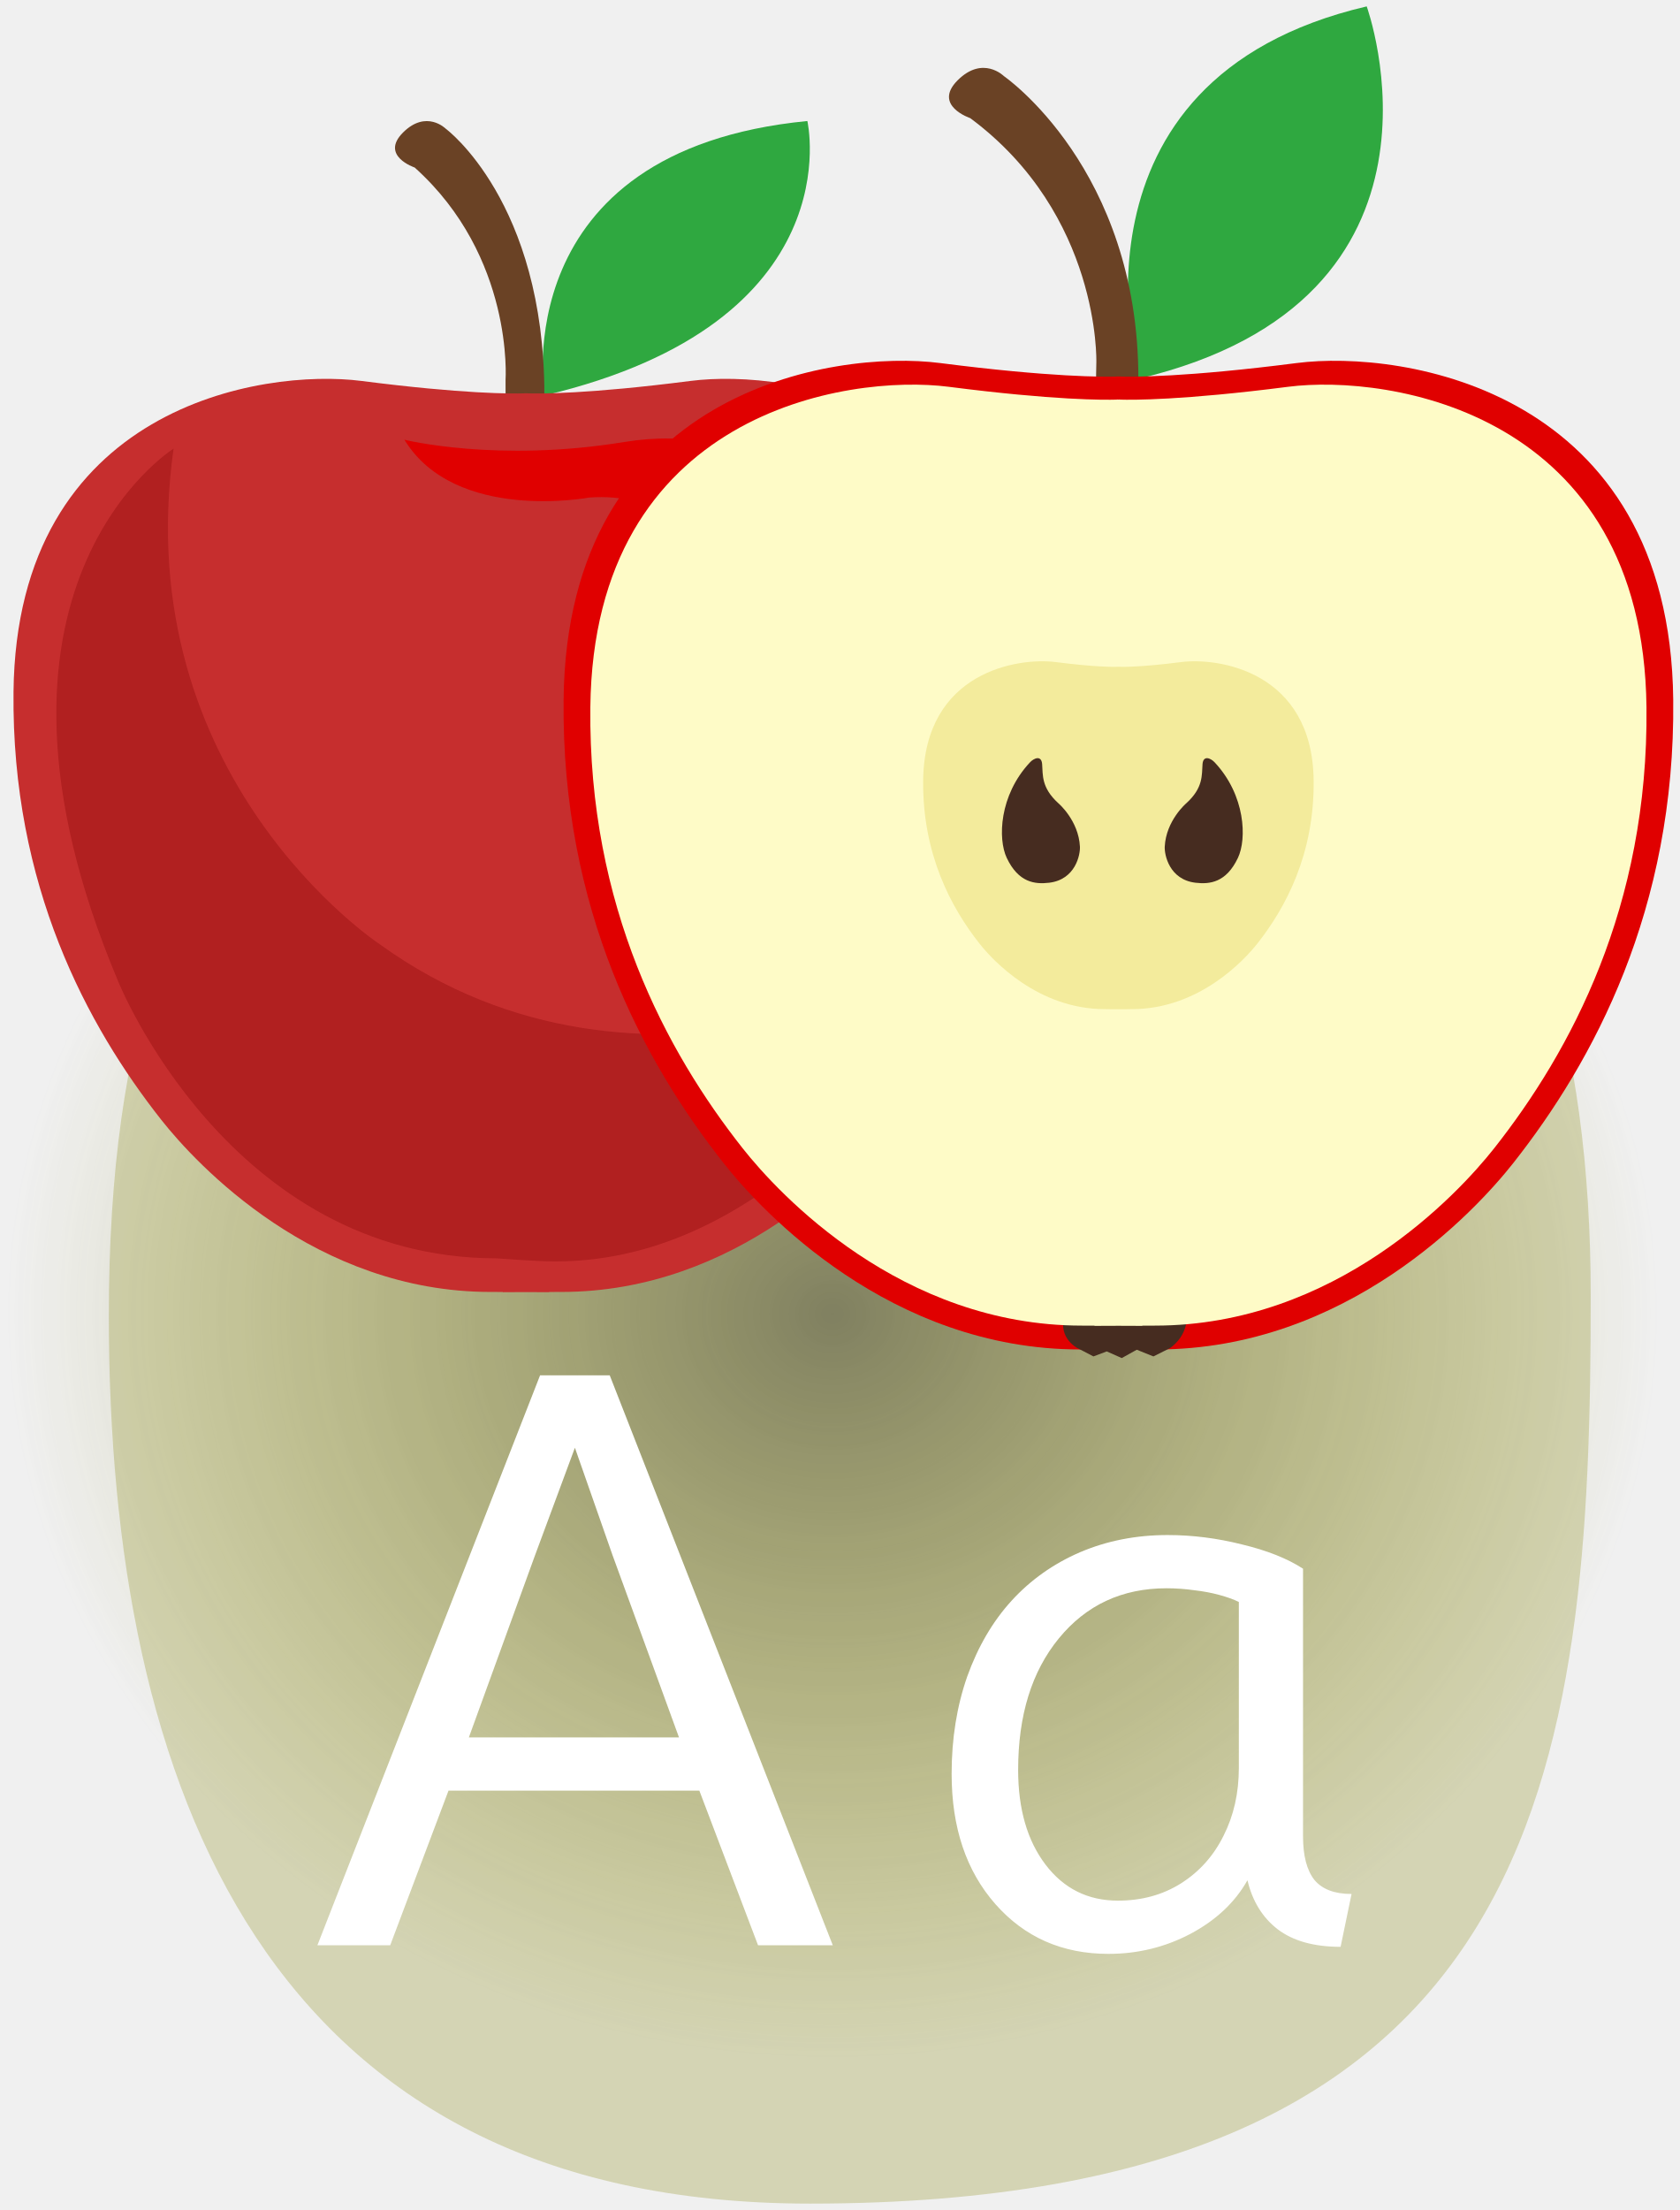
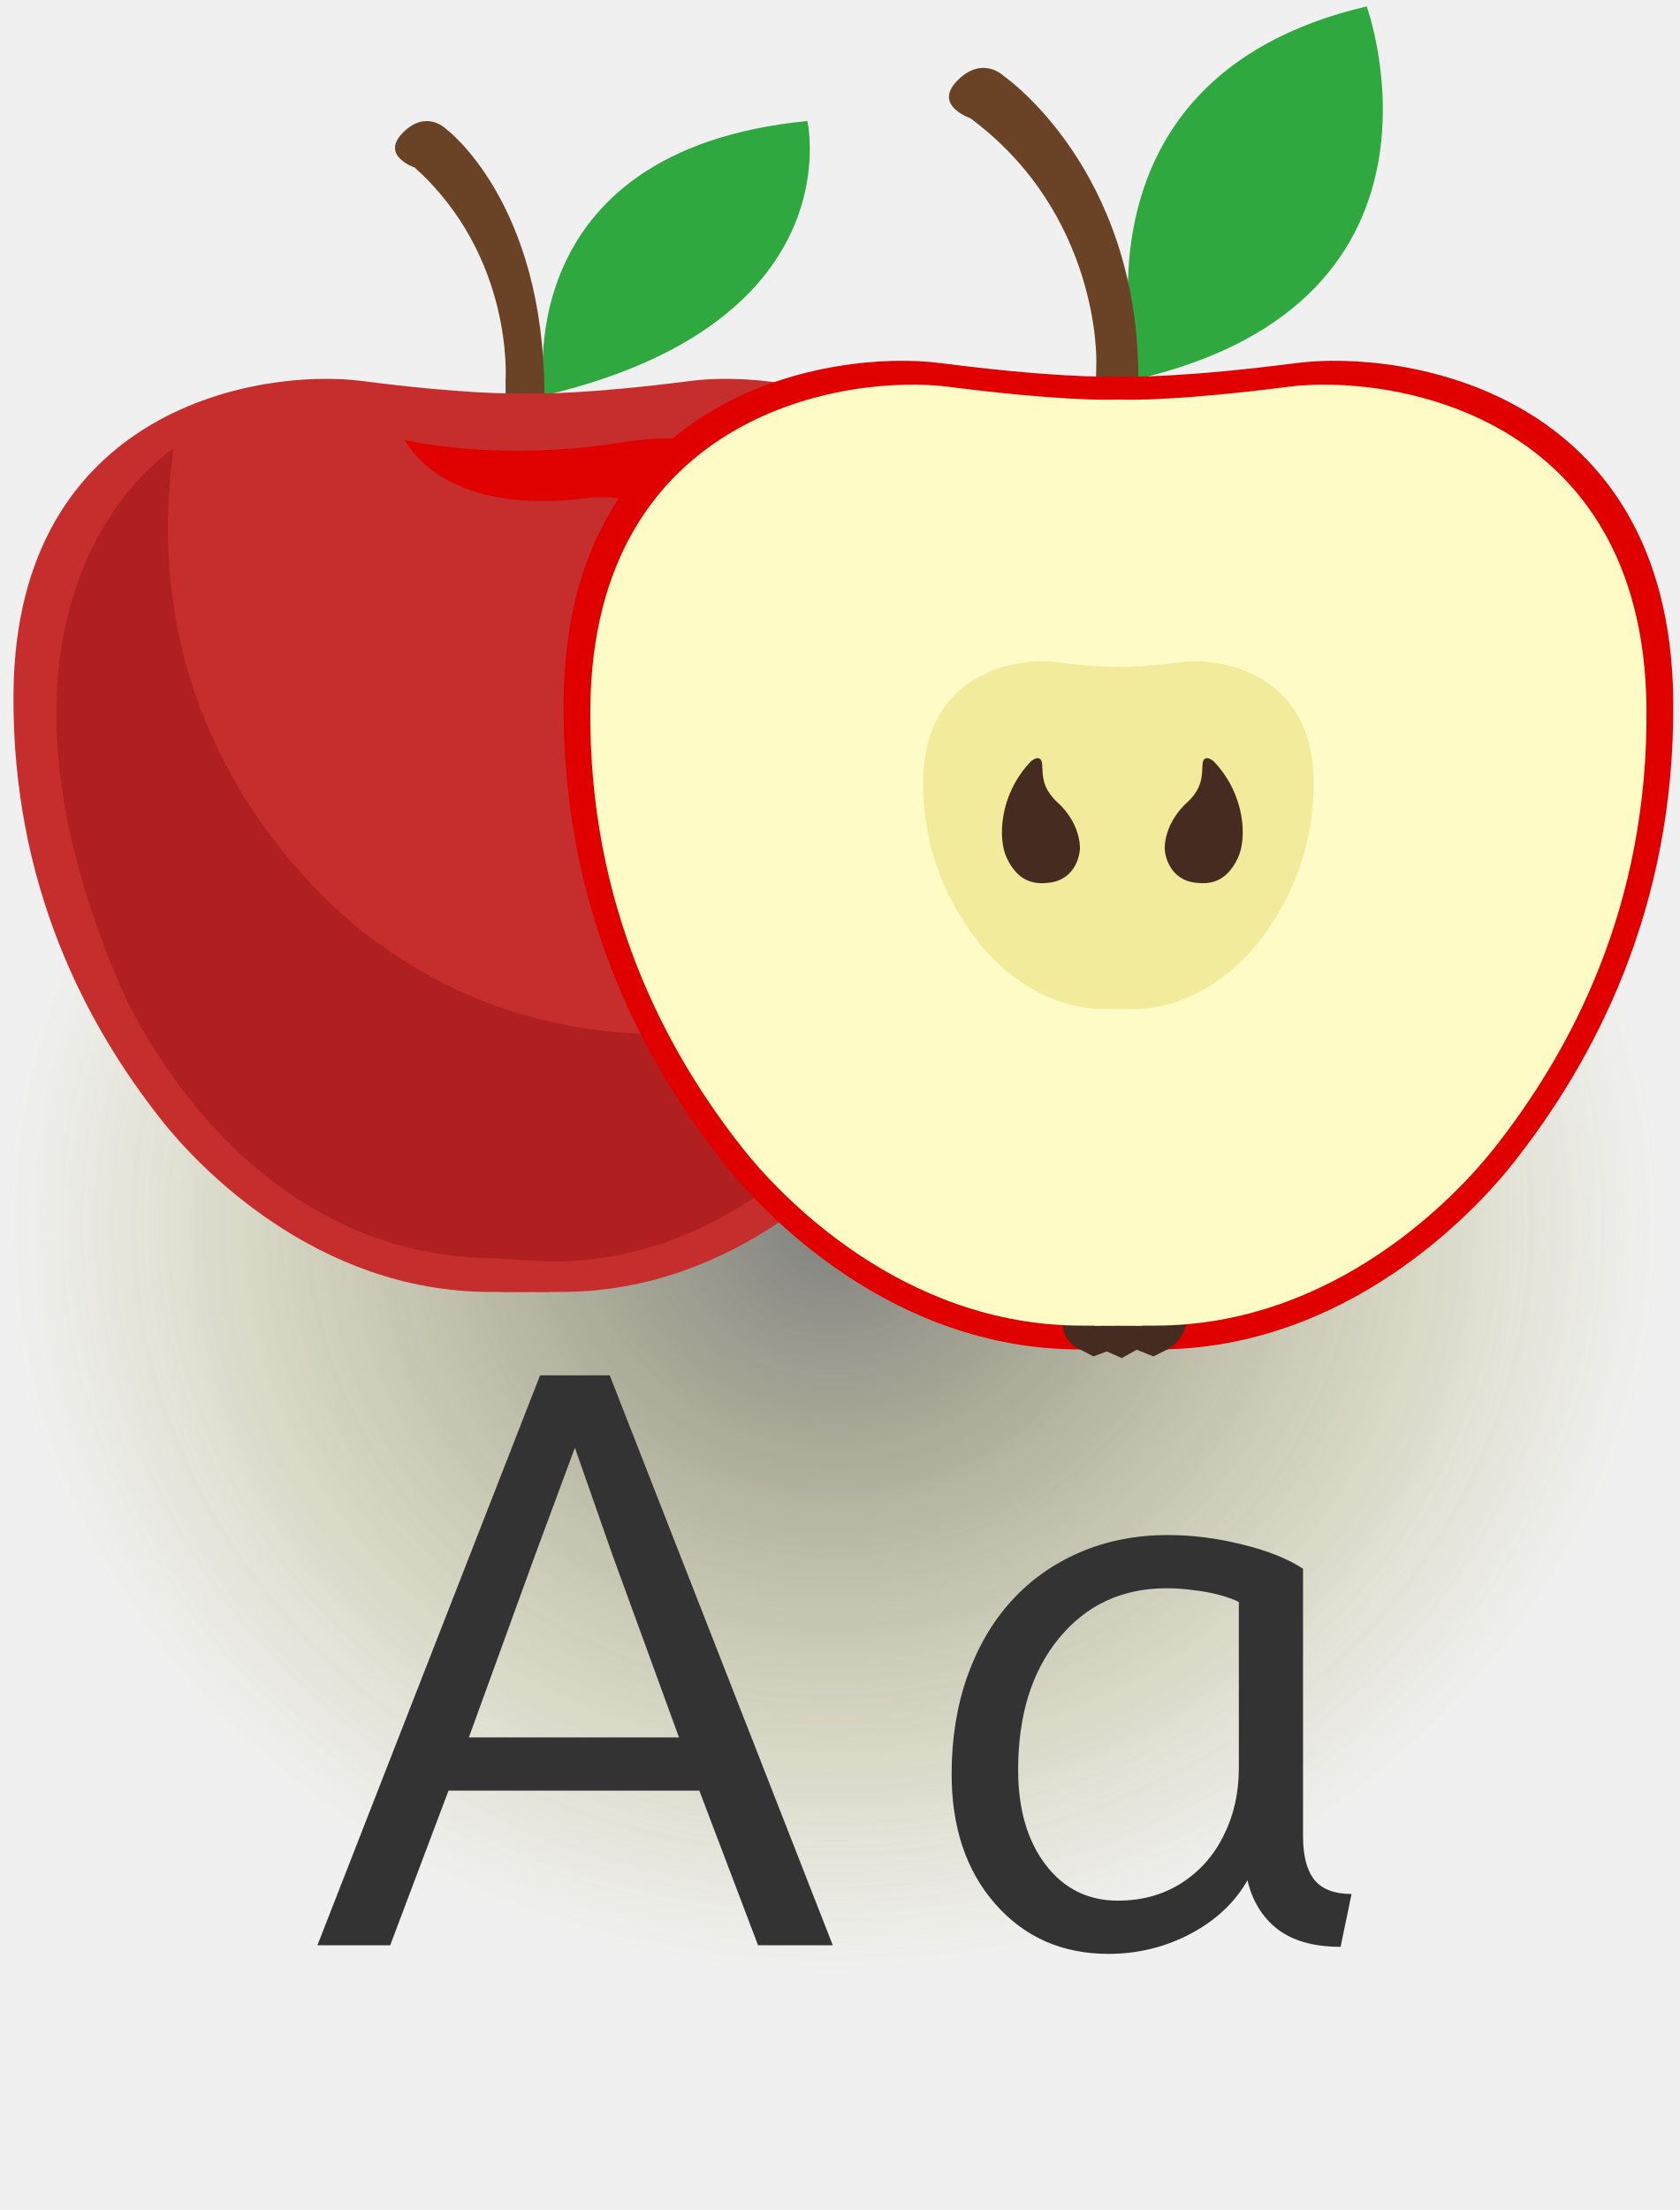
<svg xmlns="http://www.w3.org/2000/svg" xmlns:xlink="http://www.w3.org/1999/xlink" version="1.1" width="262.989" height="345.924" viewBox="0 0 262.989 345.924" id="svg2985" style="overflow:visible">
  <defs id="defs3078">
    <linearGradient id="linearGradient4301">
      <stop style="stop-color:#404040;stop-opacity:1;" offset="0" id="stop4303" />
      <stop style="stop-color:#808000;stop-opacity:0;" offset="1" id="stop4305" />
    </linearGradient>
    <linearGradient id="linearGradient4088">
      <stop style="stop-color:#000000;stop-opacity:1;" offset="0" id="stop4090" />
      <stop style="stop-color:#c8cc95;stop-opacity:0;" offset="1" id="stop4092" />
    </linearGradient>
    <linearGradient id="linearGradient3910">
      <stop style="stop-color:#d1f5bc;stop-opacity:1;" offset="0" id="stop3912" />
      <stop style="stop-color:#9ce970;stop-opacity:0;" offset="1" id="stop3915" />
    </linearGradient>
    <linearGradient id="linearGradient3878">
      <stop style="stop-color:#6e8f5b;stop-opacity:1;" offset="0" id="stop3880" />
      <stop style="stop-color:#ebebeb;stop-opacity:0;" offset="1" id="stop3882" />
    </linearGradient>
    <linearGradient id="linearGradient4407">
      <stop style="stop-color:#5a932e;stop-opacity:1;" offset="0" id="stop4409" />
      <stop style="stop-color:#008000;stop-opacity:0;" offset="1" id="stop4411" />
    </linearGradient>
    <linearGradient id="linearGradient3920">
      <stop id="stop3922" style="stop-color:#f76605;stop-opacity:1" offset="0" />
      <stop id="stop3924" style="stop-color:#f76605;stop-opacity:0" offset="1" />
    </linearGradient>
    <linearGradient id="linearGradient3912">
      <stop id="stop3914" style="stop-color:#f76605;stop-opacity:1" offset="0" />
      <stop id="stop3916" style="stop-color:#f76605;stop-opacity:0" offset="1" />
    </linearGradient>
    <linearGradient x1="266.478" y1="211.68" x2="229.985" y2="1" id="linearGradient3926" xlink:href="#linearGradient3920" gradientUnits="userSpaceOnUse" />
    <linearGradient x1="181.082" y1="130.101" x2="215.935" y2="39.45" id="linearGradient3928" xlink:href="#linearGradient3912" gradientUnits="userSpaceOnUse" gradientTransform="matrix(1,0,0,0.8609317,-54.55841,-74.85106)" />
    <radialGradient xlink:href="#linearGradient4088" id="radialGradient4094" cx="78.698" cy="50.058" fx="78.698" fy="50.058" r="99.455" gradientTransform="matrix(1,0,0,0.2369623,0,38.19639)" gradientUnits="userSpaceOnUse" />
    <radialGradient xlink:href="#linearGradient4088-8" id="radialGradient4104-4" cx="78.698" cy="50.058" fx="78.698" fy="50.058" r="99.455" gradientTransform="matrix(1,0,0,0.2369623,0,38.19639)" gradientUnits="userSpaceOnUse" />
    <linearGradient id="linearGradient4088-8">
      <stop style="stop-color:#000000;stop-opacity:1;" offset="0" id="stop4090-2" />
      <stop style="stop-color:#000000;stop-opacity:0;" offset="1" id="stop4092-2" />
    </linearGradient>
    <radialGradient xlink:href="#linearGradient4088-8" id="radialGradient4106-5" gradientUnits="userSpaceOnUse" gradientTransform="matrix(1,0,0,0.2369623,0,38.19639)" cx="78.698" cy="50.058" fx="78.698" fy="50.058" r="99.455" />
    <radialGradient xlink:href="#linearGradient4088" id="radialGradient4162" cx="78.698" cy="50.058" fx="78.698" fy="50.058" r="99.455" gradientTransform="matrix(1,0,0,0.2369623,0,38.19639)" gradientUnits="userSpaceOnUse" spreadMethod="pad" />
    <radialGradient xlink:href="#linearGradient4088" id="radialGradient4164" gradientUnits="userSpaceOnUse" gradientTransform="matrix(0.615615,-0.00320847,1.5412167e-4,0.1356629,37.45477,51.19507)" spreadMethod="pad" cx="100.392" cy="142.538" fx="100.392" fy="142.538" r="99.455" />
    <radialGradient xlink:href="#linearGradient4088-4" id="radialGradient4162-1" cx="78.698" cy="50.058" fx="78.698" fy="50.058" r="99.455" gradientTransform="matrix(1,0,0,0.2369623,0,38.19639)" gradientUnits="userSpaceOnUse" spreadMethod="pad" />
    <linearGradient id="linearGradient4088-4">
      <stop style="stop-color:#000000;stop-opacity:1;" offset="0" id="stop4090-1" />
      <stop style="stop-color:#c8cc95;stop-opacity:0;" offset="1" id="stop4092-8" />
    </linearGradient>
    <radialGradient xlink:href="#linearGradient4088-4" id="radialGradient4164-9" gradientUnits="userSpaceOnUse" gradientTransform="matrix(0.615615,-0.00320847,1.5412167e-4,0.1356629,37.45477,51.19507)" spreadMethod="pad" cx="100.392" cy="142.538" fx="100.392" fy="142.538" r="99.455" />
    <linearGradient id="linearGradient4181">
      <stop style="stop-color:#000000;stop-opacity:1;" offset="0" id="stop4183" />
      <stop style="stop-color:#c8cc95;stop-opacity:0.453;" offset="1" id="stop4185" />
    </linearGradient>
    <radialGradient r="99.455" fy="142.538" fx="100.392" cy="142.538" cx="100.392" spreadMethod="pad" gradientTransform="matrix(0.615615,-0.00320847,1.5412167e-4,0.1356629,37.45477,51.19507)" gradientUnits="userSpaceOnUse" id="radialGradient4189" xlink:href="#linearGradient4088-4" />
-     <radialGradient xlink:href="#linearGradient4301" id="radialGradient4307" cx="121.95" cy="157.956" fx="121.95" fy="157.956" r="107.583" gradientTransform="matrix(1.202231,0,0,1.083338,-16.27259,34.53615)" gradientUnits="userSpaceOnUse" />
+     <radialGradient xlink:href="#linearGradient4301" id="radialGradient4307" cx="121.95" cy="157.956" fx="121.95" fy="157.956" r="107.583" gradientTransform="matrix(1.202231,0,0,1.083338,-16.27259,20.53615)" gradientUnits="userSpaceOnUse" />
  </defs>
-   <path style="opacity:0.631;fill:url(#radialGradient4307);fill-opacity:1;stroke:none;overflow:visible" d="m 259.679,193.917 c 0,66.813 -7.712,128.288 -136.295,128.288 -94.755,0 -122.383,-58.69 -122.383,-125.503 0,-81.434 46.829,-102.356 129.844,-107.143 86.254,-4.974 128.834,31.279 128.834,104.358 z" id="path3929-4" />
-   <path style="opacity:0.25;fill:#808000;fill-opacity:1;stroke:none" d="m 249.065,202.866 c 0,73.985 -6.918,142.058 -122.253,142.058 -84.993,0 -109.774,-64.989 -109.774,-138.974 0,-90.174 42.004,-113.343 116.467,-118.644 77.367,-5.507 115.56,34.637 115.56,115.56 z" id="path3929" />
+   <path style="opacity:0.631;fill:url(#radialGradient4307);fill-opacity:1;stroke:none;overflow:visible" d="m 259.679,179.917 c 0,66.813 -7.712,128.288 -136.295,128.288 -94.755,0 -122.383,-58.69 -122.383,-125.503 0,-81.434 46.829,-102.356 129.844,-107.143 86.254,-4.974 128.834,31.279 128.834,104.358 z" id="path3929-4" />
  <g id="layer1" transform="translate(17.27412,35.39722)">
    <path id="path3286" style="fill:#2fa840;fill-opacity:1;fill-rule:nonzero;stroke:none" d="m 67.962,26.503 c 0,0 -6.299,-38.338 41.174,-42.958 0,0 7.261,31.528 -41.174,42.958" />
    <path id="path3288" style="fill:#6a4225;fill-opacity:1;fill-rule:nonzero;stroke:none" d="m 61.882,24.074 c 0,0 1.347,-19.271 -14.233,-33.251 0,0 -5.467,-1.824 -1.824,-5.473 3.649,-3.646 6.688,-0.604 6.688,-0.604 0,0 15.45,11.369 15.45,41.757 0,30.388 -6.685,20.233 -6.08,-0.429" />
    <path id="path3290" style="fill:#c62e2e;fill-opacity:1;fill-rule:nonzero;stroke:none" d="M 90.849,24.228 C 74.785,26.289 67.19,26.234 65.319,26.174 l 0,-0.016 -0.246,0.012 -0.246,-0.012 0,0.016 c -1.868,0.061 -9.463,0.116 -25.53,-1.946 -15.364,-1.969 -53.975,3.857 -54.455,48.672 -0.327,30.324 11.559,52.307 23.13,66.98 5.531,7.011 24.096,26.947 51.558,26.947 0.257,0 0.995,0 1.926,0.005 l 0,0.035 c 0.413,0 1.931,-0.005 3.617,-0.018 1.686,0.012 3.206,0.018 3.617,0.018 l 0,-0.035 c 0.934,-0.005 1.671,-0.005 1.926,-0.005 27.462,0 46.03,-19.936 51.558,-26.947 11.571,-14.673 23.46,-36.656 23.13,-66.98 -0.48,-44.815 -39.087,-50.641 -54.455,-48.672" />
    <path id="path3292" style="fill:#e00000;fill-opacity:1;fill-rule:nonzero;stroke:none" d="m 46.043,33.431 c 0,0 14.483,3.62 34.389,0.361 19.912,-3.258 36.824,8.052 39.455,28.598 1.813,14.118 -7.237,17.738 -11.58,17.738 0,0 -10.86,0.361 -11.583,-14.841 0,0 -0.364,-24.255 -21.719,-22.809 0,0 -20.997,3.981 -28.962,-9.047" />
    <path id="path3294" style="fill:#800000;fill-opacity:1;fill-rule:nonzero;stroke:none;opacity:0.31" d="m 9.899,34.83 c 0,0 -34.696,21.685 -8.674,83.365 0,0 17.348,43.37 59.272,43.37 0,0 6.101,0.483 9.16,0.483 7.59,0 19.247,-1.628 32.932,-11.181 4.562,-3.183 21.52,-17.25 29.231,-35.563 0,0 -48.189,26.987 -89.63,-2.891 0,0 -39.515,-26.022 -32.29,-77.582" />
    <path id="path4344" style="fill:#2fa840;fill-opacity:1;fill-rule:nonzero;stroke:none" d="m 160.962,23.894 c 0,0 -13.295,-46.811 35.751,-58.291 0,0 16.695,45.916 -35.751,58.291" />
    <path id="path4346" style="fill:#6a4225;fill-opacity:1;fill-rule:nonzero;stroke:none" d="m 154.382,21.264 c 0,0 0.657,-23.031 -19.741,-38.168 0,0 -5.923,-1.975 -1.975,-5.926 3.951,-3.948 7.241,-0.654 7.241,-0.654 0,0 21.056,14.476 21.056,47.378 0,32.902 -7.235,19.741 -6.58,-2.63" />
    <path id="path4348" style="fill:#e00000;fill-opacity:1;fill-rule:nonzero;stroke:none" d="m 185.747,21.43 c -17.396,2.232 -25.62,2.173 -27.643,2.11 l 0,-0.023 -0.266,0.013 -0.266,-0.013 0,0.023 c -2.022,0.063 -10.246,0.122 -27.643,-2.11 -16.636,-2.132 -58.441,4.176 -58.961,52.7 -0.354,32.833 12.516,56.638 25.044,72.522 5.986,7.595 26.09,29.177 55.824,29.177 0.279,0 1.077,0 2.085,0.005 l 0,0.038 c 0.448,0 2.091,-0.005 3.916,-0.018 1.825,0.013 3.469,0.018 3.916,0.018 l 0,-0.038 c 1.008,-0.005 1.806,-0.005 2.085,-0.005 29.734,0 49.838,-21.582 55.824,-29.177 12.528,-15.884 25.398,-39.689 25.044,-72.522 C 244.188,25.606 202.385,19.298 185.747,21.43" />
    <path id="path4350" style="fill:#462c20;fill-opacity:1;fill-rule:nonzero;stroke:none" d="m 168.538,170.657 c 0,0 0.26,2.868 -2.608,4.956 l -2.611,1.305 -2.608,-1.046 -2.348,1.305 -2.348,-1.042 -2.088,0.783 -2.091,-1.089 c 0,0 -3.127,-1.262 -2.605,-4.652 0.523,-3.39 19.306,-0.52 19.306,-0.52" />
    <path id="path4352" style="fill:#fefbc7;fill-opacity:1;fill-rule:nonzero;stroke:none" d="m 184.4,25.146 c -16.557,2.126 -24.384,2.066 -26.309,2.007 l 0,-0.02 -0.254,0.013 -0.254,-0.013 0,0.02 c -1.925,0.059 -9.752,0.119 -26.309,-2.007 -15.831,-2.029 -55.62,3.976 -56.118,50.158 -0.338,31.249 11.912,53.902 23.839,69.025 5.698,7.225 24.831,27.768 53.132,27.768 0.266,0 1.024,0.002 1.985,0.01 l 0,0.031 c 0.423,0 1.991,-0.01 3.725,-0.015 1.734,0.005 3.303,0.015 3.725,0.015 l 0,-0.031 c 0.961,-0.005 1.719,-0.01 1.985,-0.01 28.3,0 47.434,-20.543 53.132,-27.768 11.927,-15.124 24.177,-37.776 23.839,-69.025 -0.498,-46.182 -40.287,-52.186 -56.118,-50.158" />
    <path id="path4354" style="fill:#f3eb9c;fill-opacity:1;fill-rule:nonzero;stroke:none" d="m 167.661,68.235 c -6.123,0.783 -9.019,0.764 -9.73,0.739 l 0,-0.005 -0.094,0.005 -0.094,-0.005 0,0.005 c -0.711,0.025 -3.606,0.044 -9.73,-0.739 -5.851,-0.751 -20.561,1.468 -20.746,18.542 -0.122,11.552 4.405,19.929 8.816,25.52 2.107,2.67 9.179,10.262 19.641,10.262 0.097,0 0.379,0.003 0.736,0.005 l 0,0.013 c 0.157,0 0.736,-0.003 1.377,-0.005 0.642,0.002 1.221,0.005 1.377,0.005 l 0,-0.013 c 0.357,-0.002 0.639,-0.005 0.736,-0.005 10.462,0 17.534,-7.592 19.641,-10.262 4.411,-5.591 8.938,-13.968 8.816,-25.52 C 188.223,69.703 173.512,67.483 167.661,68.235" />
    <path id="path4356" style="fill:#462c20;fill-opacity:1;fill-rule:nonzero;stroke:none" d="m 171.008,84.21 c -0.131,1.694 0.15,3.675 -2.533,6.117 0,0 -3.174,2.683 -3.384,6.803 -0.063,1.262 0.698,5.156 4.818,5.644 2.21,0.26 4.802,0.003 6.646,-3.901 1.396,-2.949 1.19,-9.767 -3.641,-14.936 -0.626,-0.673 -1.794,-1.171 -1.907,0.272" />
    <path id="path4358" style="fill:#462c20;fill-opacity:1;fill-rule:nonzero;stroke:none" d="m 145.895,84.21 c 0.128,1.69 -0.147,3.675 2.536,6.117 0,0 3.174,2.683 3.381,6.803 0.063,1.258 -0.695,5.156 -4.821,5.644 -2.21,0.26 -4.799,0 -6.643,-3.901 -1.393,-2.952 -1.193,-9.77 3.638,-14.936 0.629,-0.676 1.797,-1.171 1.91,0.272" />
  </g>
-   <g style="font-size:40px;font-style:normal;font-weight:normal;line-height:125%;letter-spacing:0px;word-spacing:0px;fill:#ffffff;fill-opacity:1;stroke:none;font-family:Sans" id="text3316" transform="matrix(1.045665,0,0,1.045665,-6.758242,8.228649)">
-     <path d="m 53.992,283.318 10.898,0 8.73,-23.145 37.559,0 8.789,23.145 11.191,0 -33.398,-85.313 -10.43,0 -33.34,85.313 m 22.676,-31.113 9.902,-27.246 5.977,-16.113 5.625,16.055 9.961,27.305 -31.465,0" style="font-size:120px;font-variant:normal;font-stretch:normal;letter-spacing:10px;fill:#ffffff;font-family:Topmarks;-inkscape-font-specification:Topmarks" id="path4219" />
-     <path d="m 172.449,284.607 c 4.375,0 8.457,-0.996 12.246,-2.988 3.828,-2.031 6.68,-4.707 8.555,-8.027 0.742,3.125 2.246,5.566 4.512,7.324 2.305,1.758 5.449,2.637 9.434,2.637 l 1.641,-7.91 c -2.539,10e-6 -4.395,-0.703 -5.566,-2.109 -1.133,-1.445 -1.699,-3.613 -1.699,-6.504 l 0,-40.078 c -2.344,-1.523 -5.391,-2.734 -9.141,-3.633 -3.711,-0.937 -7.422,-1.406 -11.133,-1.406 -4.727,6e-5 -9.102,0.859 -13.125,2.578 -3.984,1.719 -7.402,4.141 -10.254,7.266 -2.813,3.086 -5.02,6.856 -6.621,11.309 -1.563,4.453 -2.344,9.316 -2.344,14.59 -1e-5,8.047 2.187,14.551 6.562,19.512 4.375,4.961 10.02,7.441 16.934,7.441 m 1.406,-7.969 c -4.492,1e-5 -8.105,-1.797 -10.84,-5.391 -2.734,-3.594 -4.102,-8.32 -4.102,-14.18 -2e-5,-8.164 2.031,-14.727 6.094,-19.688 4.102,-5 9.473,-7.5 16.113,-7.5 1.406,5e-5 2.793,0.098 4.16,0.293 1.367,0.156 2.617,0.391 3.75,0.703 1.172,0.313 2.148,0.664 2.93,1.055 l 0,24.844 c -5e-5,3.75 -0.762,7.129 -2.285,10.137 -1.484,3.008 -3.613,5.391 -6.387,7.148 -2.734,1.719 -5.879,2.578 -9.434,2.578" style="font-size:120px;font-variant:normal;font-stretch:normal;letter-spacing:10px;fill:#ffffff;font-family:Topmarks;-inkscape-font-specification:Topmarks" id="path4221" />
+   <g style="font-size:40px;font-style:normal;font-weight:normal;line-height:125%;letter-spacing:0px;word-spacing:0px;fill:#333333;fill-opacity:1;stroke:none;font-family:Sans" id="text3316" transform="matrix(1.045665,0,0,1.045665,-6.758242,8.228649)">
+     <path d="m 53.992,283.318 10.898,0 8.73,-23.145 37.559,0 8.789,23.145 11.191,0 -33.398,-85.313 -10.43,0 -33.34,85.313 m 22.676,-31.113 9.902,-27.246 5.977,-16.113 5.625,16.055 9.961,27.305 -31.465,0" style="font-size:120px;font-variant:normal;font-stretch:normal;letter-spacing:10px;fill:#333333;font-family:Topmarks;-inkscape-font-specification:Topmarks" id="path4219" />
+     <path d="m 172.449,284.607 c 4.375,0 8.457,-0.996 12.246,-2.988 3.828,-2.031 6.68,-4.707 8.555,-8.027 0.742,3.125 2.246,5.566 4.512,7.324 2.305,1.758 5.449,2.637 9.434,2.637 l 1.641,-7.91 c -2.539,10e-6 -4.395,-0.703 -5.566,-2.109 -1.133,-1.445 -1.699,-3.613 -1.699,-6.504 l 0,-40.078 c -2.344,-1.523 -5.391,-2.734 -9.141,-3.633 -3.711,-0.937 -7.422,-1.406 -11.133,-1.406 -4.727,6e-5 -9.102,0.859 -13.125,2.578 -3.984,1.719 -7.402,4.141 -10.254,7.266 -2.813,3.086 -5.02,6.856 -6.621,11.309 -1.563,4.453 -2.344,9.316 -2.344,14.59 -1e-5,8.047 2.187,14.551 6.562,19.512 4.375,4.961 10.02,7.441 16.934,7.441 m 1.406,-7.969 c -4.492,1e-5 -8.105,-1.797 -10.84,-5.391 -2.734,-3.594 -4.102,-8.32 -4.102,-14.18 -2e-5,-8.164 2.031,-14.727 6.094,-19.688 4.102,-5 9.473,-7.5 16.113,-7.5 1.406,5e-5 2.793,0.098 4.16,0.293 1.367,0.156 2.617,0.391 3.75,0.703 1.172,0.313 2.148,0.664 2.93,1.055 l 0,24.844 c -5e-5,3.75 -0.762,7.129 -2.285,10.137 -1.484,3.008 -3.613,5.391 -6.387,7.148 -2.734,1.719 -5.879,2.578 -9.434,2.578" style="font-size:120px;font-variant:normal;font-stretch:normal;letter-spacing:10px;fill:#333333;font-family:Topmarks;-inkscape-font-specification:Topmarks" id="path4221" />
  </g>
</svg>
